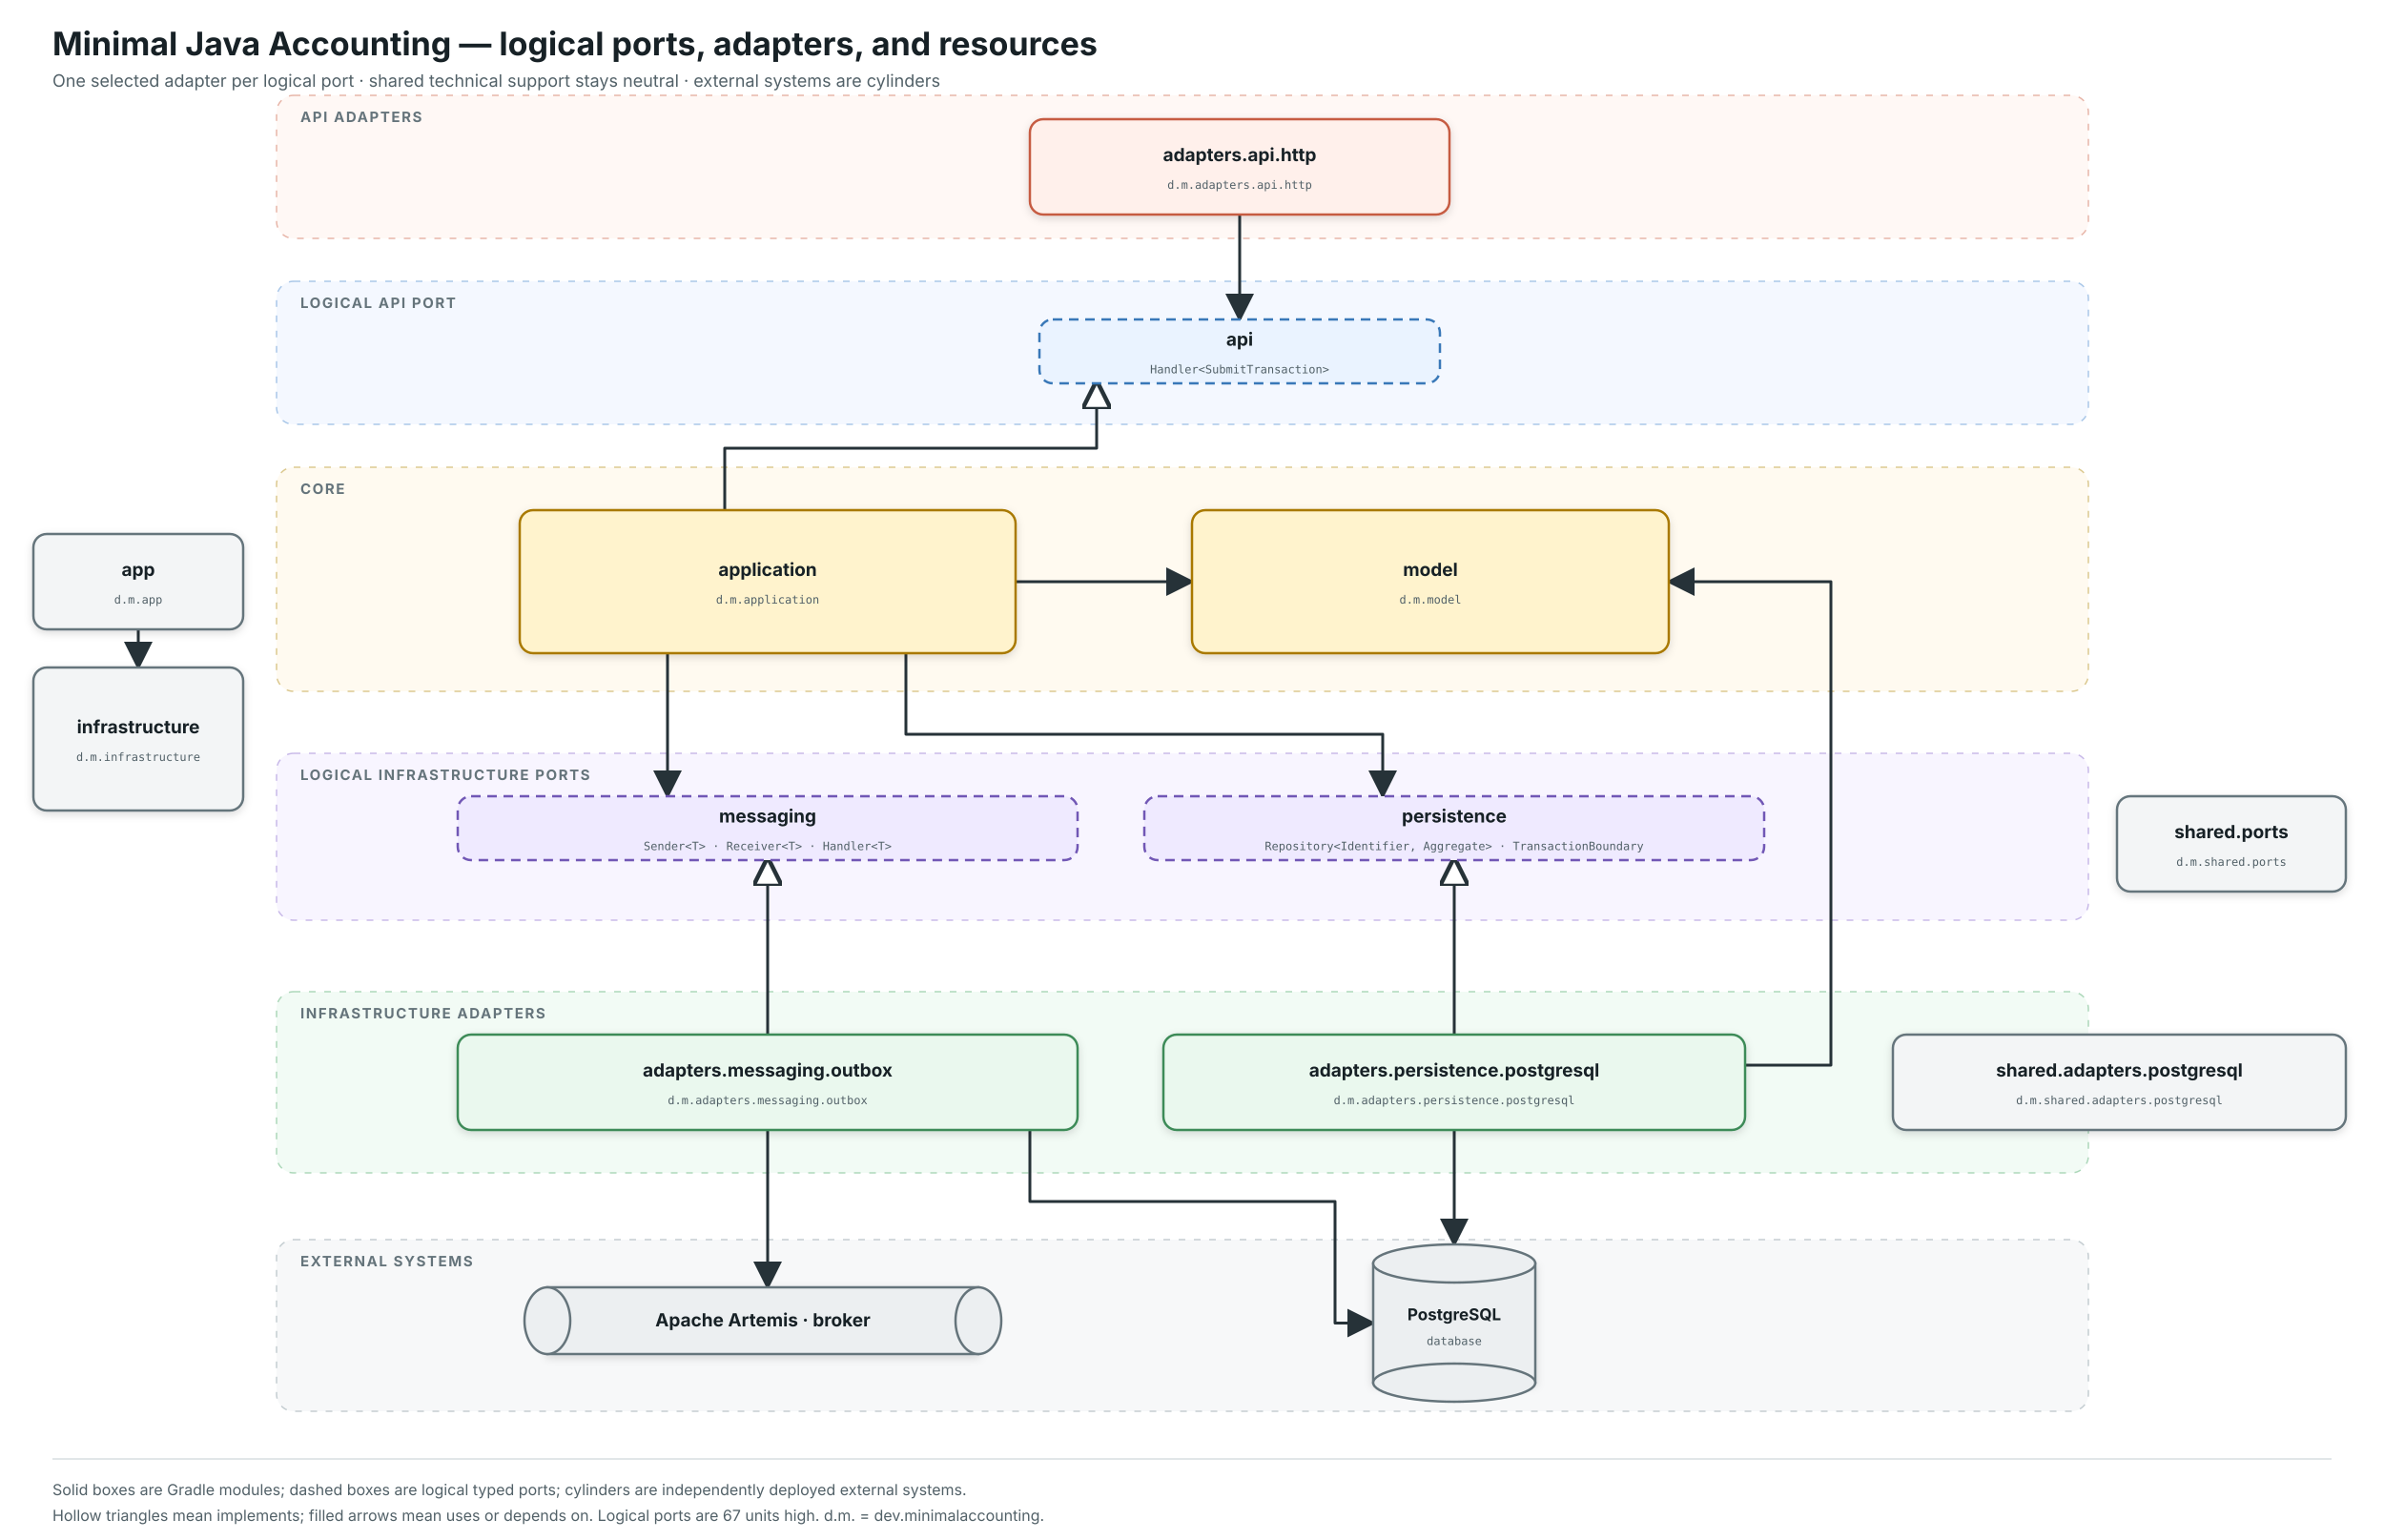
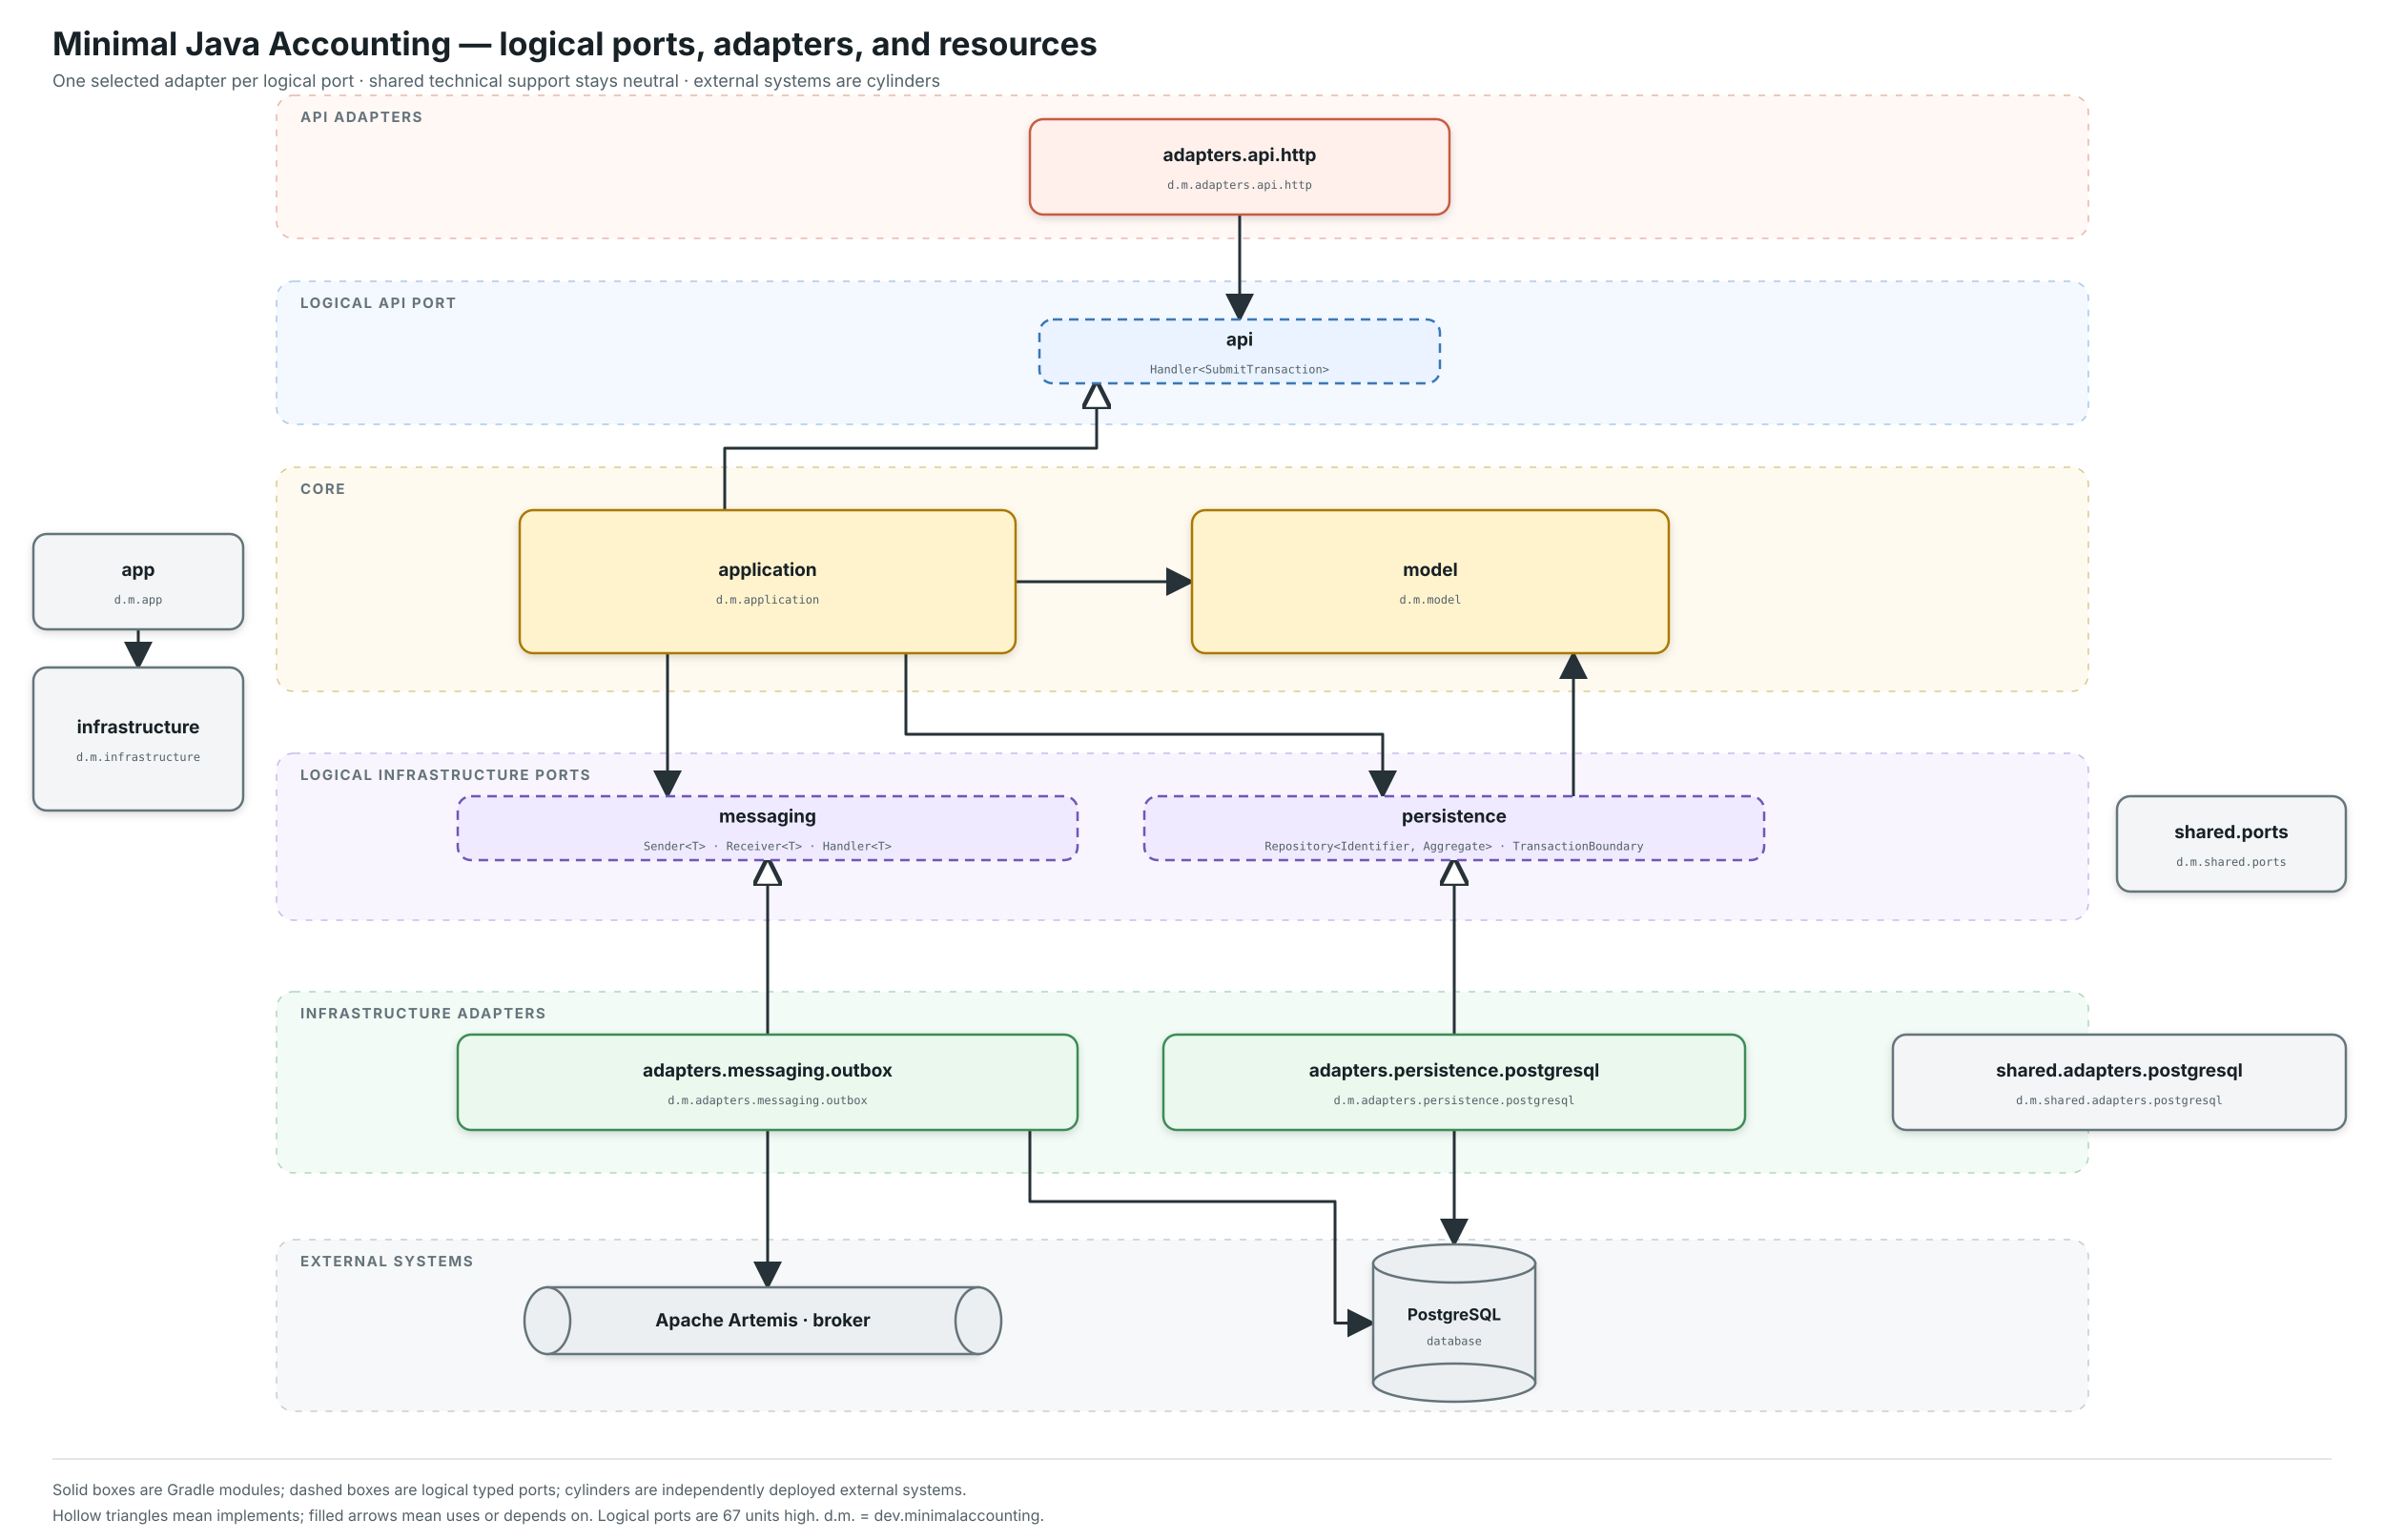
<svg xmlns="http://www.w3.org/2000/svg" width="2500" height="1615" viewBox="0 0 2500 1615" role="img" aria-labelledby="title description">
  <defs>
    <marker id="arrow" viewBox="0 0 10 10" refX="9" refY="5" markerWidth="10" markerHeight="10" orient="auto-start-reverse">
      <path d="M 0 0 L 10 5 L 0 10 z" fill="#263238" />
    </marker>
    <marker id="implementation-arrow" viewBox="0 0 10 10" refX="9" refY="5" markerWidth="10" markerHeight="10" orient="auto-start-reverse">
      <path d="M 0 0 L 10 5 L 0 10 z" fill="#ffffff" stroke="#263238" stroke-width="1.5" />
    </marker>
    <filter id="shadow" x="-20%" y="-20%" width="140%" height="140%">
      <feDropShadow dx="0" dy="3" stdDeviation="4" flood-color="#000000" flood-opacity="0.14" />
    </filter>
    <style>
      .canvas { fill: #ffffff; }
      .title { font: 700 34px -apple-system, BlinkMacSystemFont, "Segoe UI", sans-serif; fill: #172126; }
      .subtitle { font: 400 18px -apple-system, BlinkMacSystemFont, "Segoe UI", sans-serif; fill: #526168; }
      .layer-label { font: 700 15px -apple-system, BlinkMacSystemFont, "Segoe UI", sans-serif; letter-spacing: 1.6px; fill: #65747b; }
      .module { font: 700 19px -apple-system, BlinkMacSystemFont, "Segoe UI", sans-serif; fill: #172126; text-anchor: middle; }
      .package { font: 400 12px ui-monospace, SFMono-Regular, Menlo, Consolas, monospace; fill: #526168; text-anchor: middle; }
      .note { font: 400 16px -apple-system, BlinkMacSystemFont, "Segoe UI", sans-serif; fill: #526168; }
      .band { stroke-width: 1.5; stroke-dasharray: 7 9; rx: 18; }
      .node { stroke-width: 2.5; rx: 14; filter: url(#shadow); }
      .logical-node { stroke-dasharray: 10 7; filter: none; }
      .edge { fill: none; stroke: #263238; stroke-width: 3; marker-end: url(#arrow); stroke-linecap: round; stroke-linejoin: round; }
      .implementation-edge { marker-end: url(#implementation-arrow); }
      .resource-body, .resource-cap { fill: #eceff1; stroke: #65747b; stroke-width: 2.5; }
      .resource-body { filter: url(#shadow); }
      .resource-label { font-size: 17px; }
    </style>
  </defs>
  <rect class="canvas" x="0" y="0" width="2500" height="1615" />
  <text class="title" x="55" y="58">Minimal Java Accounting — logical ports, adapters, and resources</text>
  <text class="subtitle" x="55" y="91">One selected adapter per logical port · shared technical support stays neutral · external systems are cylinders</text>
  <rect class="band" x="290" y="100" width="1900" height="150" fill="#fff8f5" stroke="#e7b5a8" />
  <text class="layer-label" x="315" y="128">API ADAPTERS</text>
  <rect class="band" x="290" y="295" width="1900" height="150" fill="#f4f8ff" stroke="#a9c7e8" />
  <text class="layer-label" x="315" y="323">LOGICAL API PORT</text>
  <rect class="band" x="290" y="490" width="1900" height="235" fill="#fffaf0" stroke="#dbc88f" />
  <text class="layer-label" x="315" y="518">CORE</text>
  <rect class="band" x="290" y="790" width="1900" height="175" fill="#f8f5ff" stroke="#c8b9e8" />
  <text class="layer-label" x="315" y="818">LOGICAL INFRASTRUCTURE PORTS</text>
  <rect class="band" x="290" y="1040" width="1900" height="190" fill="#f2fbf5" stroke="#acd7b9" />
  <text class="layer-label" x="315" y="1068">INFRASTRUCTURE ADAPTERS</text>
  <rect class="band" x="290" y="1300" width="1900" height="180" fill="#f7f8f9" stroke="#c4cdd1" />
  <text class="layer-label" x="315" y="1328">EXTERNAL SYSTEMS</text>
  <path class="edge" d="M 145 660 L 145 700" />
  <path class="edge" d="M 1300 225 L 1300 335" />
  <path class="edge" d="M 1065 610 L 1250 610" />
  <path class="edge" d="M 700 685 L 700 835" />
  <path class="edge" d="M 950 685 L 950 770 L 1450 770 L 1450 835" />
  <path class="edge" d="M 805 1185 L 805 1350" />
  <path class="edge" d="M 1080 1185 L 1080 1260 L 1400 1260 L 1400 1387.5 L 1440 1387.5" />
  <path class="edge" d="M 1525 1185 L 1525 1305" />
-   <path class="edge" d="M 1830 1117 L 1920 1117 L 1920 610 L 1750 610" />
+   <path class="edge" d="M 1650 835 L 1650 685" />
  <path class="edge implementation-edge" d="M 760 535 L 760 470 L 1150 470 L 1150 402" />
  <path class="edge implementation-edge" d="M 805 1085 L 805 902" />
  <path class="edge implementation-edge" d="M 1525 1085 L 1525 902" />
  <g>
    <rect class="node" x="35" y="560" width="220" height="100" fill="#f3f5f6" stroke="#65747b" />
    <text class="module" x="145" y="604">app</text>
    <text class="package" x="145" y="633">d.m.app</text>
  </g>
  <g>
    <rect class="node" x="35" y="700" width="220" height="150" fill="#f3f5f6" stroke="#65747b" />
    <text class="module" x="145" y="769">infrastructure</text>
    <text class="package" x="145" y="798">d.m.infrastructure</text>
  </g>
  <g>
    <rect class="node" x="1080" y="125" width="440" height="100" fill="#fff0eb" stroke="#c65b43" />
    <text class="module" x="1300" y="169">adapters.api.http</text>
    <text class="package" x="1300" y="198">d.m.adapters.api.http</text>
  </g>
  <g>
    <rect class="node logical-node" x="1090" y="335" width="420" height="67" fill="#eaf3ff" stroke="#3978b8" />
    <text class="module" x="1300" y="362.5">api</text>
    <text class="package" x="1300" y="391.5">Handler&lt;SubmitTransaction&gt;</text>
  </g>
  <g>
    <rect class="node" x="545" y="535" width="520" height="150" fill="#fff3cd" stroke="#a97900" />
    <text class="module" x="805" y="604">application</text>
    <text class="package" x="805" y="633">d.m.application</text>
  </g>
  <g>
    <rect class="node" x="1250" y="535" width="500" height="150" fill="#fff3cd" stroke="#a97900" />
    <text class="module" x="1500" y="604">model</text>
    <text class="package" x="1500" y="633">d.m.model</text>
  </g>
  <g>
    <rect class="node logical-node" x="480" y="835" width="650" height="67" fill="#efeaff" stroke="#7157b5" />
    <text class="module" x="805" y="862.5">messaging</text>
    <text class="package" x="805" y="891.5">Sender&lt;T&gt; · Receiver&lt;T&gt; · Handler&lt;T&gt;</text>
  </g>
  <g>
    <rect class="node logical-node" x="1200" y="835" width="650" height="67" fill="#efeaff" stroke="#7157b5" />
    <text class="module" x="1525" y="862.5">persistence</text>
    <text class="package" x="1525" y="891.5">Repository&lt;Identifier, Aggregate&gt; · TransactionBoundary</text>
  </g>
  <g>
    <rect class="node" x="2220" y="835" width="240" height="100" fill="#f3f5f6" stroke="#65747b" />
    <text class="module" x="2340" y="879">shared.ports</text>
    <text class="package" x="2340" y="908">d.m.shared.ports</text>
  </g>
  <g>
    <rect class="node" x="480" y="1085" width="650" height="100" fill="#eaf8ee" stroke="#3e8b58" />
    <text class="module" x="805" y="1129">adapters.messaging.outbox</text>
    <text class="package" x="805" y="1158">d.m.adapters.messaging.outbox</text>
  </g>
  <g>
    <rect class="node" x="1220" y="1085" width="610" height="100" fill="#eaf8ee" stroke="#3e8b58" />
    <text class="module" x="1525" y="1129">adapters.persistence.postgresql</text>
    <text class="package" x="1525" y="1158">d.m.adapters.persistence.postgresql</text>
  </g>
  <g>
    <rect class="node" x="1985" y="1085" width="475" height="100" fill="#f3f5f6" stroke="#65747b" />
    <text class="module" x="2222.5" y="1129">shared.adapters.postgresql</text>
    <text class="package" x="2222.5" y="1158">d.m.shared.adapters.postgresql</text>
  </g>
  <g>
    <rect class="resource-body" x="574" y="1350" width="452" height="70" />
    <ellipse class="resource-cap" cx="574" cy="1385" rx="24" ry="35" />
    <ellipse class="resource-cap" cx="1026" cy="1385" rx="24" ry="35" />
    <text class="module" x="800" y="1391">Apache Artemis · broker</text>
  </g>
  <g>
    <rect class="resource-body" x="1440" y="1325" width="170" height="125" />
    <ellipse class="resource-cap" cx="1525" cy="1325" rx="85" ry="20" />
    <ellipse class="resource-cap" cx="1525" cy="1450" rx="85" ry="20" />
    <text class="module resource-label" x="1525" y="1384.5">PostgreSQL</text>
    <text class="package" x="1525" y="1410.5">database</text>
  </g>
  <line x1="55" y1="1530" x2="2445" y2="1530" stroke="#d7dee1" stroke-width="1.5" />
  <text class="note" x="55" y="1568">Solid boxes are Gradle modules; dashed boxes are logical typed ports; cylinders are independently deployed external systems.</text>
  <text class="note" x="55" y="1595">Hollow triangles mean implements; filled arrows mean uses or depends on. Logical ports are 67 units high. d.m. = dev.minimalaccounting.</text>
</svg>
